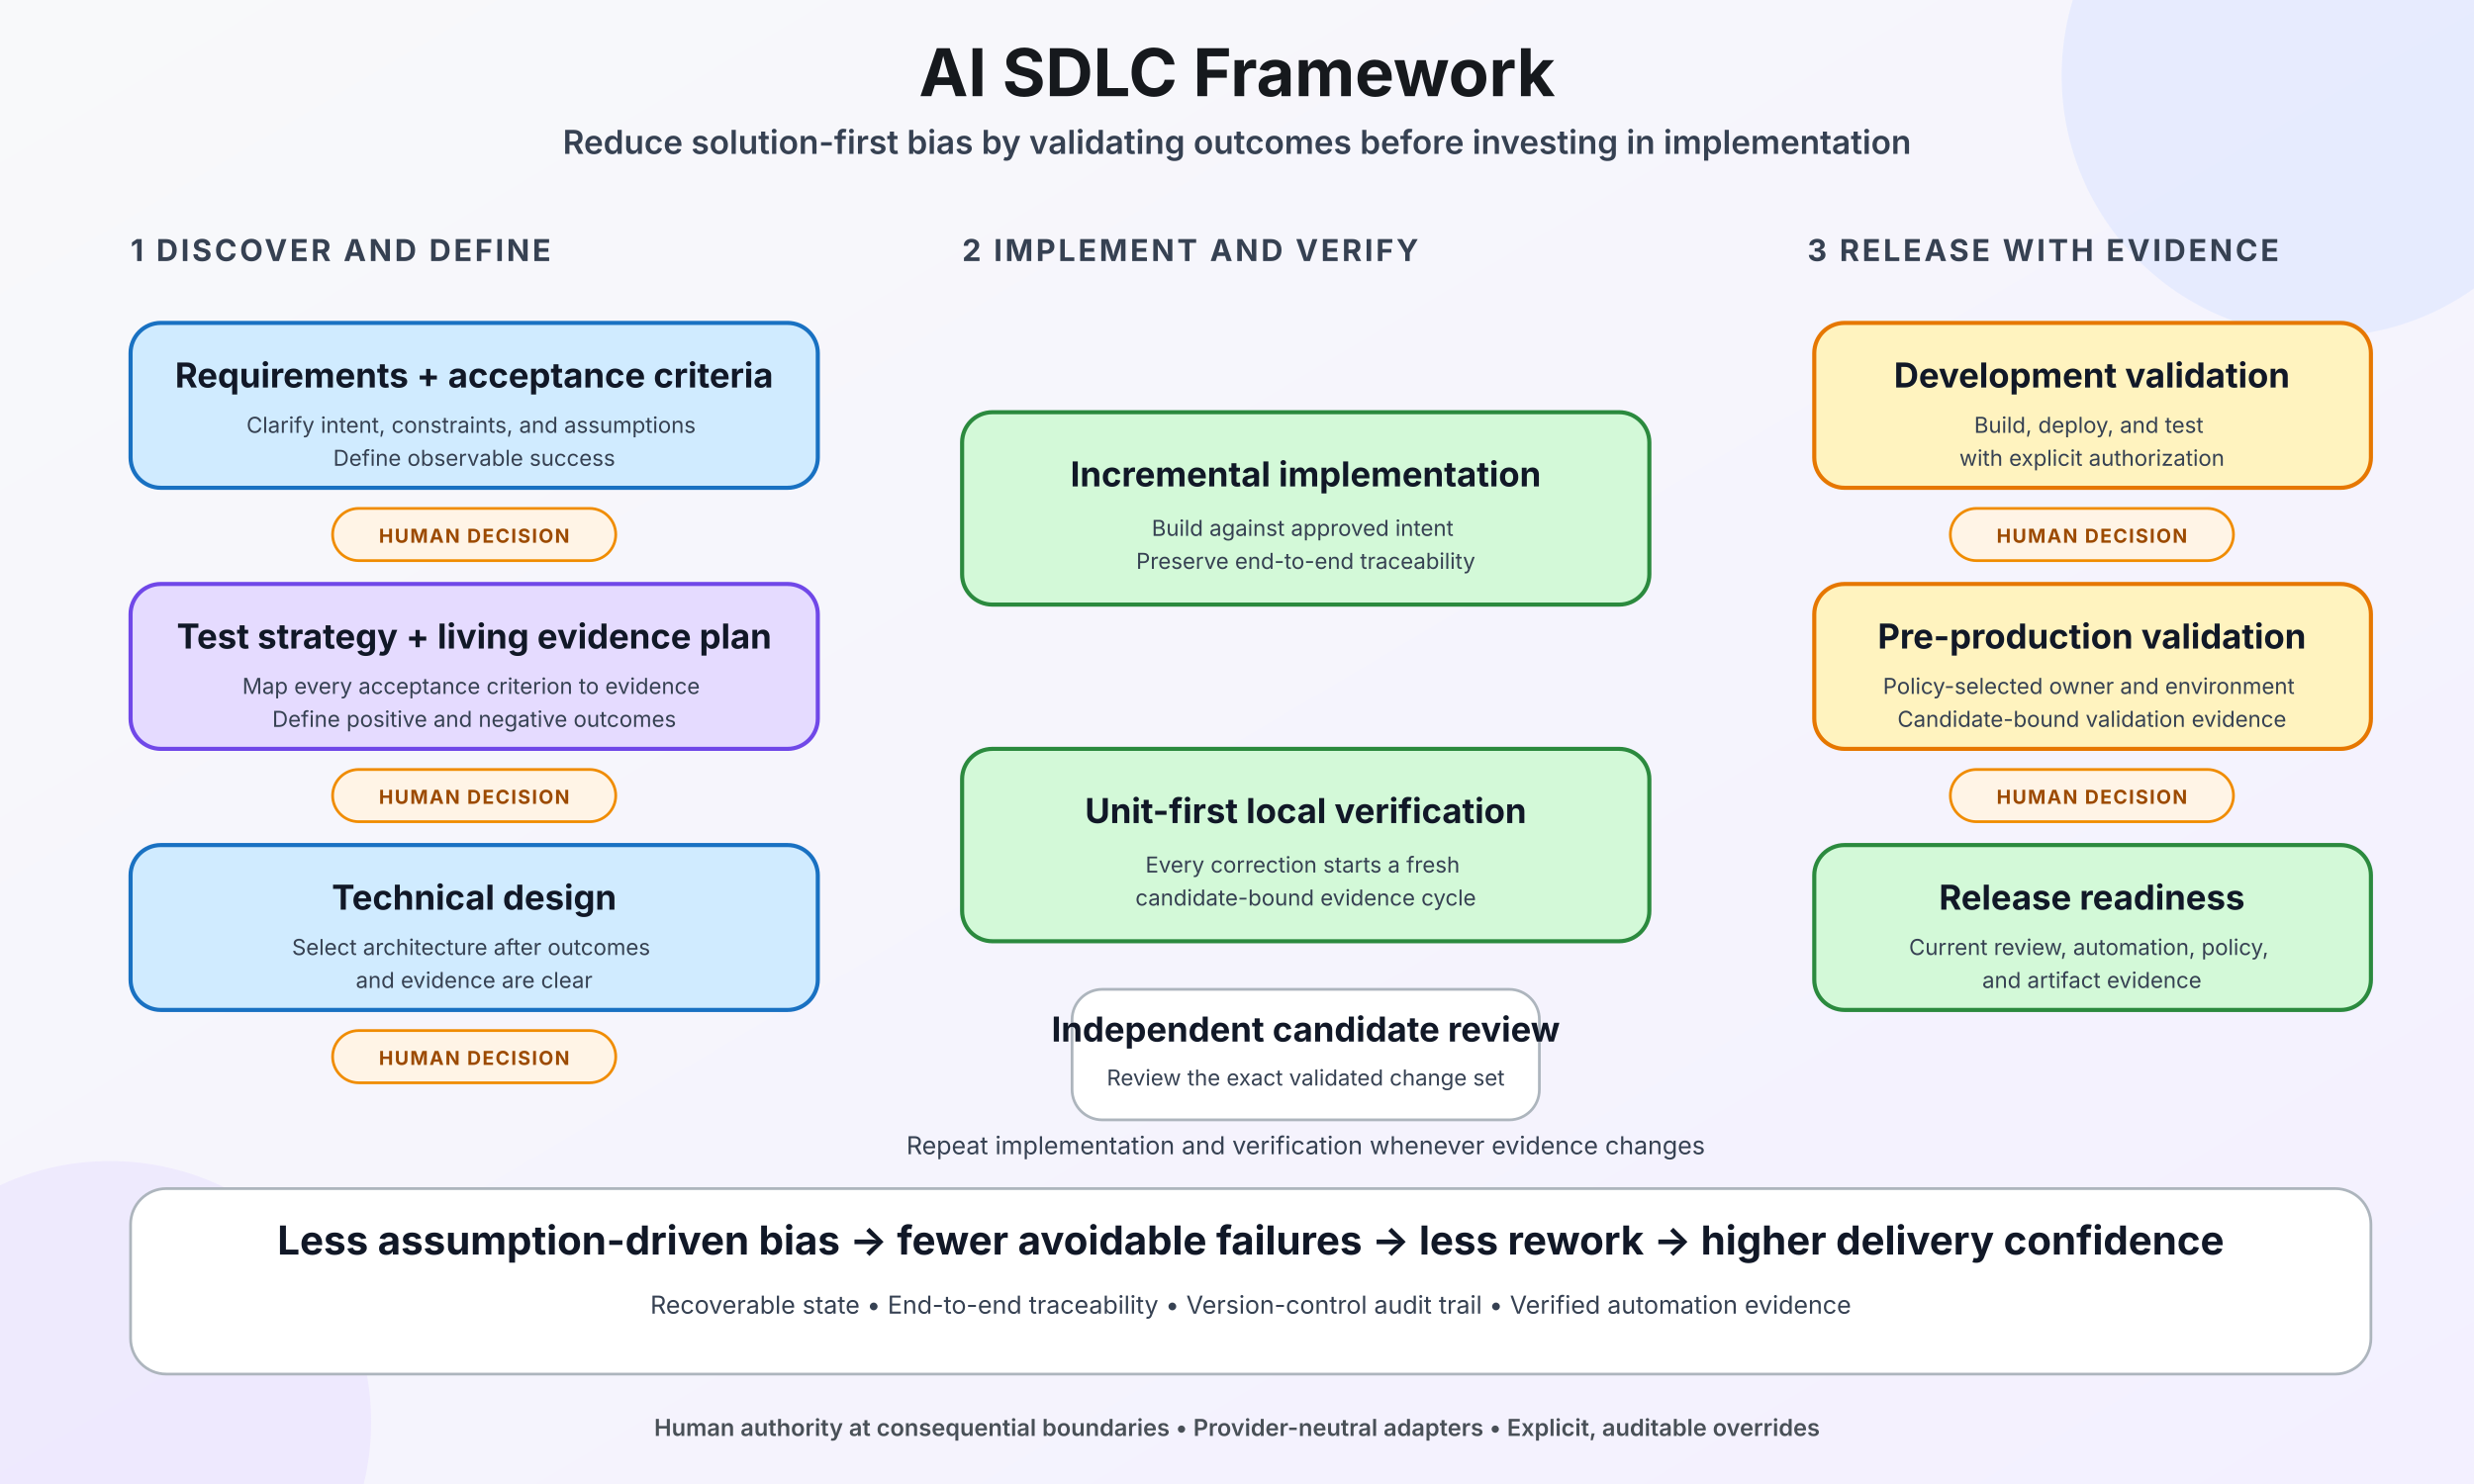
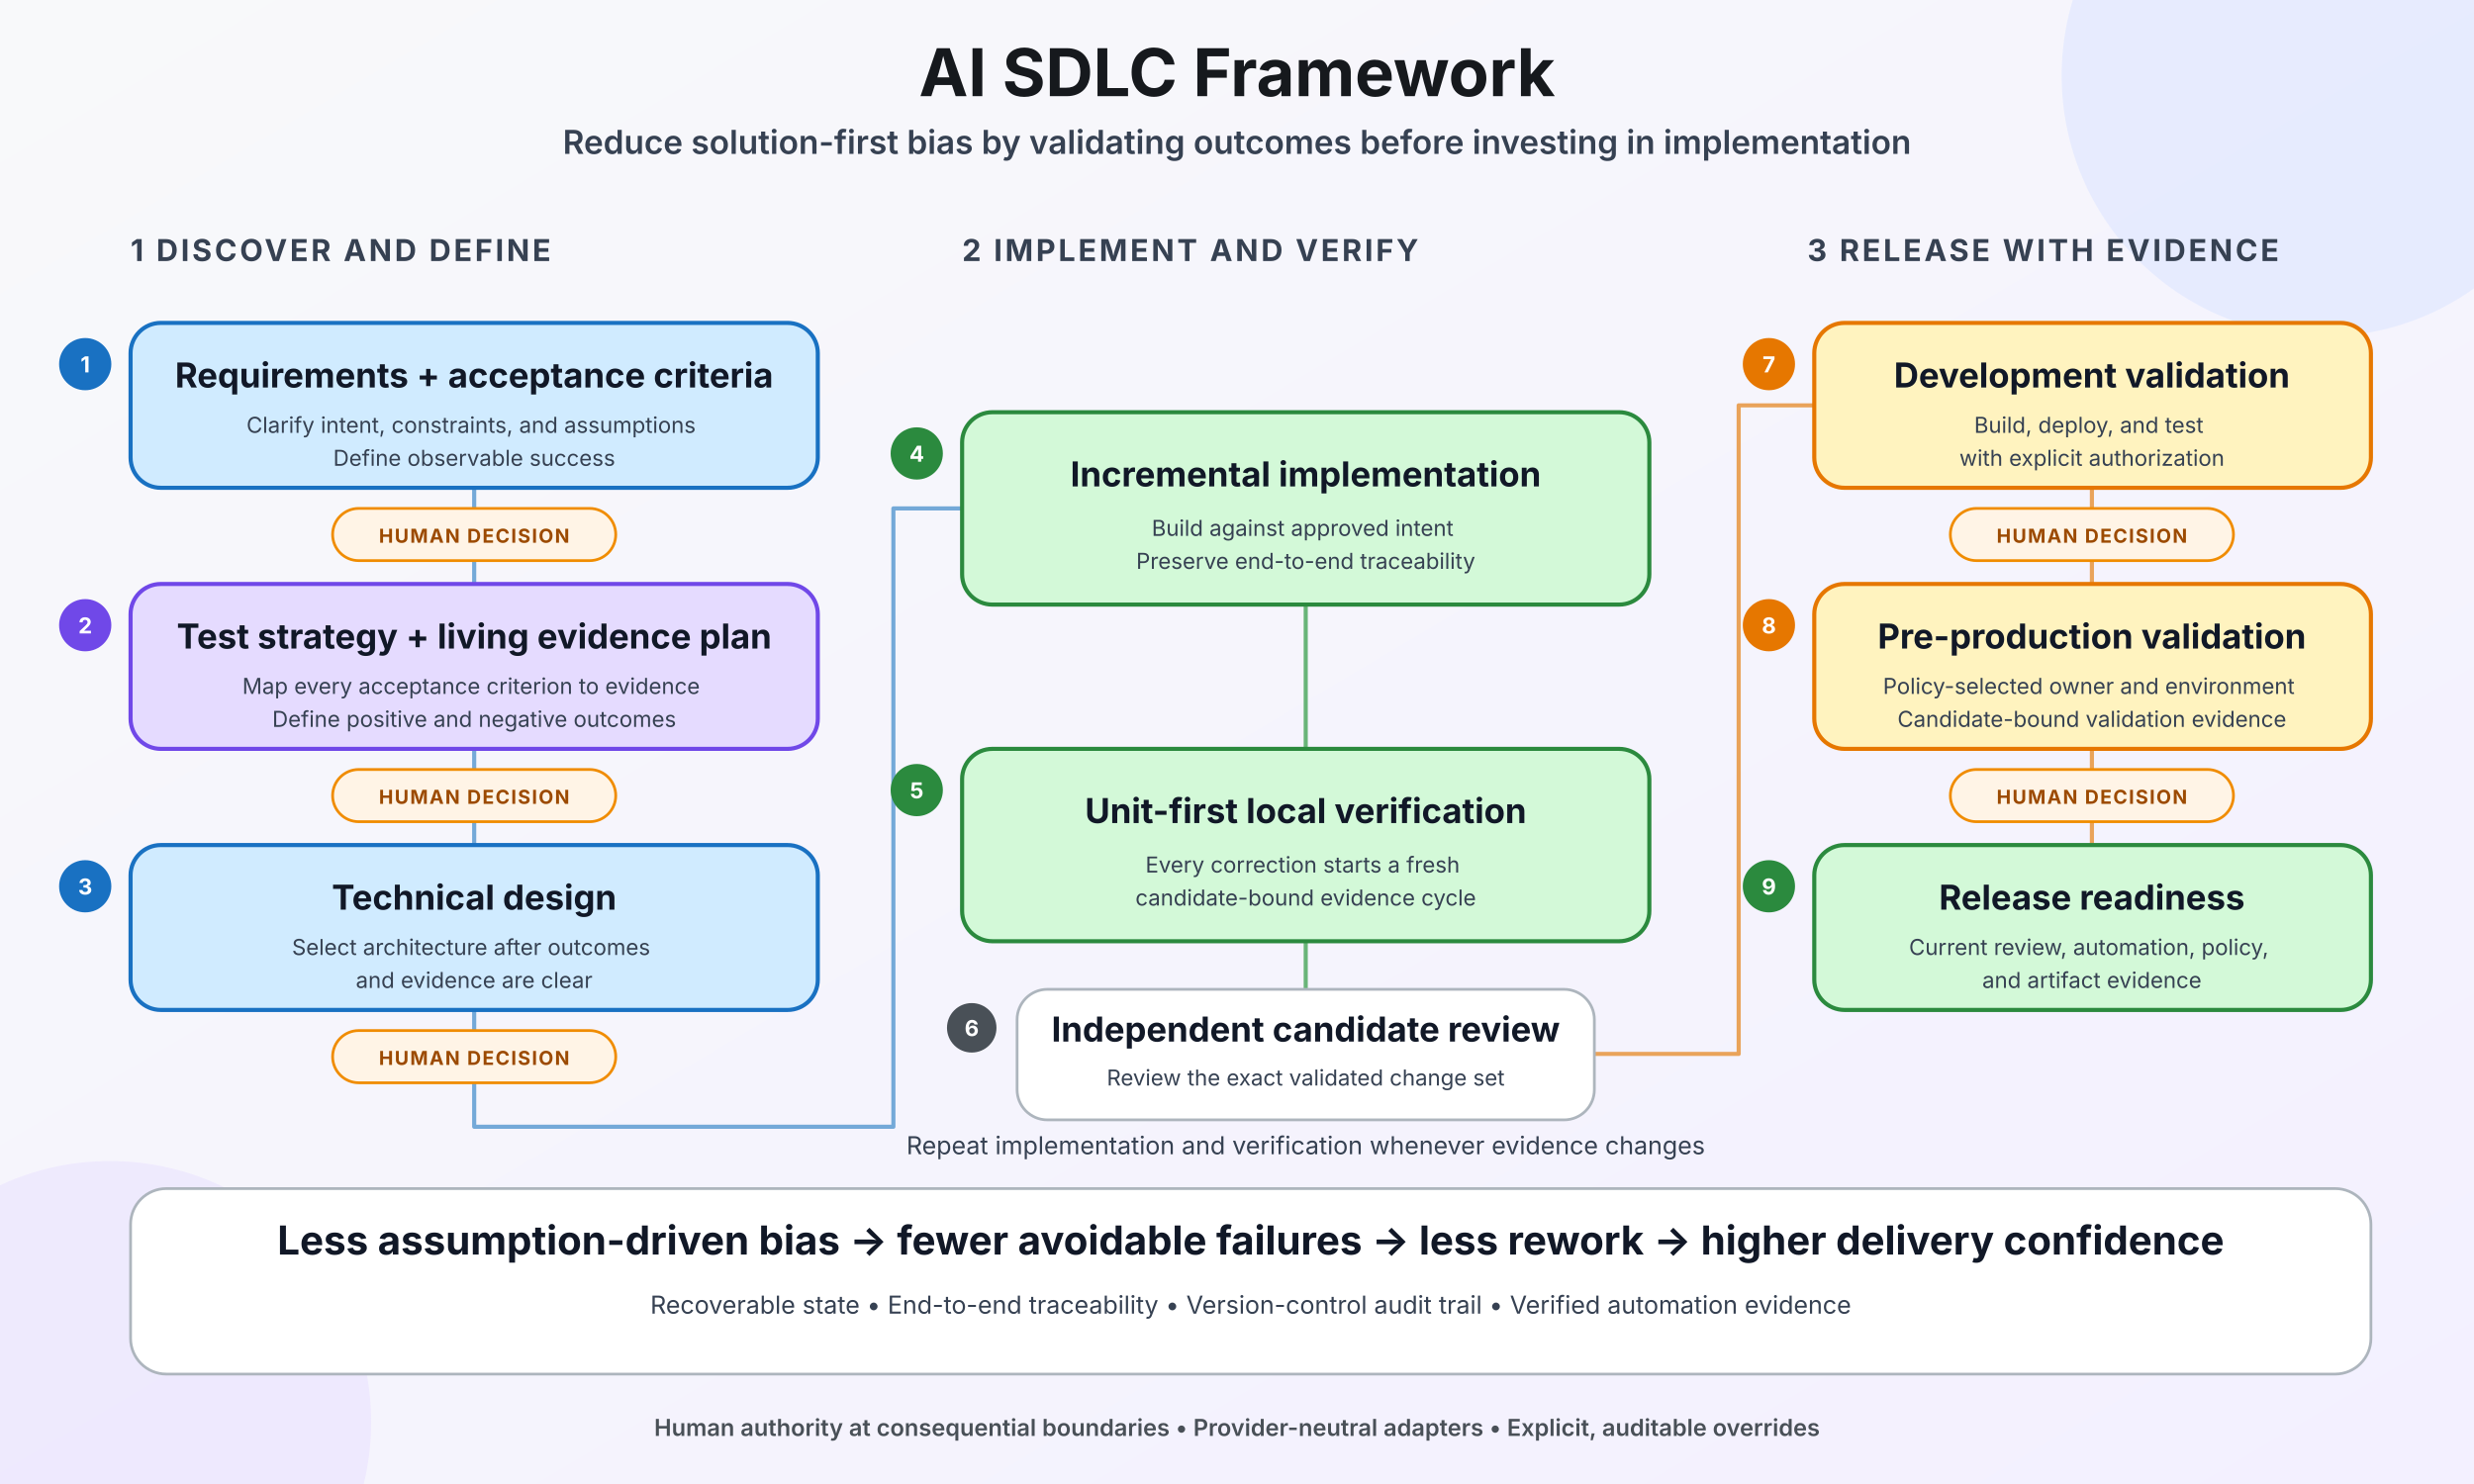
<svg xmlns="http://www.w3.org/2000/svg" width="1800" height="1080" viewBox="0 0 1800 1080" role="img" aria-labelledby="title desc">
  <defs>
    <linearGradient id="background" x1="0" y1="0" x2="1" y2="1">
      <stop offset="0" stop-color="#f8f9fa" />
      <stop offset="1" stop-color="#f3f0ff" />
    </linearGradient>
    <style>
      .title { font: 700 48px Inter, Arial, sans-serif; fill: #16191d; text-anchor: middle; }
      .subtitle { font: 600 24px Inter, Arial, sans-serif; fill: #364152; text-anchor: middle; }
      .section { font: 700 22px Inter, Arial, sans-serif; fill: #364152; letter-spacing: 2px; }
      .box-title { font: 700 25px Inter, Arial, sans-serif; fill: #111827; text-anchor: middle; }
      .box-copy { font: 16px Inter, Arial, sans-serif; fill: #364152; text-anchor: middle; }
      .gate { font: 700 14px Inter, Arial, sans-serif; fill: #9c4a00; text-anchor: middle; letter-spacing: 1px; }
      .outcome { font: 700 29px Inter, Arial, sans-serif; fill: #111827; text-anchor: middle; }
      .support { font: 18px Inter, Arial, sans-serif; fill: #364152; text-anchor: middle; }
      .footer { font: 600 17px Inter, Arial, sans-serif; fill: #495057; text-anchor: middle; }
+       .step { font: 700 16px Inter, Arial, sans-serif; fill: #ffffff; text-anchor: middle; }
      .define { fill: #d0ebff; stroke: #1971c2; stroke-width: 3; }
      .test { fill: #e5dbff; stroke: #7048e8; stroke-width: 3; }
      .build { fill: #d3f9d8; stroke: #2b8a3e; stroke-width: 3; }
      .release { fill: #fff3bf; stroke: #e67700; stroke-width: 3; }
      .neutral { fill: #ffffff; stroke: #adb5bd; stroke-width: 2; }
      .decision { fill: #fff4e6; stroke: #f08c00; stroke-width: 2; }
+       .connector-blue { fill: none; stroke: #74a9d8; stroke-width: 3; stroke-linecap: round; stroke-linejoin: round; }
+       .connector-green { fill: none; stroke: #69b578; stroke-width: 3; stroke-linecap: round; stroke-linejoin: round; }
+       .connector-orange { fill: none; stroke: #e9a35a; stroke-width: 3; stroke-linecap: round; stroke-linejoin: round; }
    </style>
  </defs>
  <rect width="1800" height="1080" fill="url(#background)" />
  <circle cx="1690" cy="55" r="190" fill="#dbe4ff" opacity="0.55" />
  <circle cx="80" cy="1035" r="190" fill="#e5dbff" opacity="0.45" />
  <text x="900" y="70" class="title">AI SDLC Framework</text>
  <text x="900" y="112" class="subtitle">Reduce solution-first bias by validating outcomes before investing in implementation</text>
  <text x="95" y="190" class="section">1  DISCOVER AND DEFINE</text>
  <text x="700" y="190" class="section">2  IMPLEMENT AND VERIFY</text>
  <text x="1315" y="190" class="section">3  RELEASE WITH EVIDENCE</text>
+   <path d="M345 355 L345 370 M345 408 L345 425 M345 545 L345 560 M345 598 L345 615 M345 735 L345 750 M345 788 L345 820 L650 820 L650 370 L700 370" class="connector-blue" />
+   <path d="M950 440 L950 545 M950 685 L950 720" class="connector-green" />
+   <path d="M1120 767 L1265 767 L1265 295 L1320 295" class="connector-orange" />
+   <path d="M1522 355 L1522 370 M1522 408 L1522 425 M1522 545 L1522 560 M1522 598 L1522 615" class="connector-orange" />
  <rect x="95" y="235" width="500" height="120" rx="22" class="define" />
+   <circle cx="62" cy="265" r="19" fill="#1971c2" />
+   <text x="62" y="271" class="step">1</text>
  <text x="345" y="282" class="box-title">Requirements + acceptance criteria</text>
  <text x="345" y="315" class="box-copy">
    <tspan x="345">Clarify intent, constraints, and assumptions</tspan>
    <tspan x="345" dy="24">Define observable success</tspan>
  </text>
  <rect x="242" y="370" width="206" height="38" rx="19" class="decision" />
  <text x="345" y="395" class="gate">HUMAN DECISION</text>
  <rect x="95" y="425" width="500" height="120" rx="22" class="test" />
+   <circle cx="62" cy="455" r="19" fill="#7048e8" />
+   <text x="62" y="461" class="step">2</text>
  <text x="345" y="472" class="box-title">Test strategy + living evidence plan</text>
  <text x="345" y="505" class="box-copy">
    <tspan x="345">Map every acceptance criterion to evidence</tspan>
    <tspan x="345" dy="24">Define positive and negative outcomes</tspan>
  </text>
  <rect x="242" y="560" width="206" height="38" rx="19" class="decision" />
  <text x="345" y="585" class="gate">HUMAN DECISION</text>
  <rect x="95" y="615" width="500" height="120" rx="22" class="define" />
+   <circle cx="62" cy="645" r="19" fill="#1971c2" />
+   <text x="62" y="651" class="step">3</text>
  <text x="345" y="662" class="box-title">Technical design</text>
  <text x="345" y="695" class="box-copy">
    <tspan x="345">Select architecture after outcomes</tspan>
    <tspan x="345" dy="24">and evidence are clear</tspan>
  </text>
  <rect x="242" y="750" width="206" height="38" rx="19" class="decision" />
  <text x="345" y="775" class="gate">HUMAN DECISION</text>
  <rect x="700" y="300" width="500" height="140" rx="22" class="build" />
+   <circle cx="667" cy="330" r="19" fill="#2b8a3e" />
+   <text x="667" y="336" class="step">4</text>
  <text x="950" y="354" class="box-title">Incremental implementation</text>
  <text x="950" y="390" class="box-copy">
    <tspan x="950">Build against approved intent</tspan>
    <tspan x="950" dy="24">Preserve end-to-end traceability</tspan>
  </text>
  <rect x="700" y="545" width="500" height="140" rx="22" class="build" />
+   <circle cx="667" cy="575" r="19" fill="#2b8a3e" />
+   <text x="667" y="581" class="step">5</text>
  <text x="950" y="599" class="box-title">Unit-first local verification</text>
  <text x="950" y="635" class="box-copy">
    <tspan x="950">Every correction starts a fresh</tspan>
    <tspan x="950" dy="24">candidate-bound evidence cycle</tspan>
  </text>
-   <rect x="780" y="720" width="340" height="95" rx="22" class="neutral" />
+   <rect x="740" y="720" width="420" height="95" rx="22" class="neutral" />
+   <circle cx="707" cy="748" r="18" fill="#495057" />
+   <text x="707" y="754" class="step">6</text>
  <text x="950" y="758" class="box-title">Independent candidate review</text>
  <text x="950" y="790" class="box-copy">Review the exact validated change set</text>
  <text x="950" y="840" class="support">Repeat implementation and verification whenever evidence changes</text>
  <rect x="1320" y="235" width="405" height="120" rx="22" class="release" />
+   <circle cx="1287" cy="265" r="19" fill="#e67700" />
+   <text x="1287" y="271" class="step">7</text>
  <text x="1522" y="282" class="box-title">Development validation</text>
  <text x="1522" y="315" class="box-copy">
    <tspan x="1522">Build, deploy, and test</tspan>
    <tspan x="1522" dy="24">with explicit authorization</tspan>
  </text>
  <rect x="1419" y="370" width="206" height="38" rx="19" class="decision" />
  <text x="1522" y="395" class="gate">HUMAN DECISION</text>
  <rect x="1320" y="425" width="405" height="120" rx="22" class="release" />
+   <circle cx="1287" cy="455" r="19" fill="#e67700" />
+   <text x="1287" y="461" class="step">8</text>
  <text x="1522" y="472" class="box-title">Pre-production validation</text>
  <text x="1522" y="505" class="box-copy">
    <tspan x="1522">Policy-selected owner and environment</tspan>
    <tspan x="1522" dy="24">Candidate-bound validation evidence</tspan>
  </text>
  <rect x="1419" y="560" width="206" height="38" rx="19" class="decision" />
  <text x="1522" y="585" class="gate">HUMAN DECISION</text>
  <rect x="1320" y="615" width="405" height="120" rx="22" class="build" />
+   <circle cx="1287" cy="645" r="19" fill="#2b8a3e" />
+   <text x="1287" y="651" class="step">9</text>
  <text x="1522" y="662" class="box-title">Release readiness</text>
  <text x="1522" y="695" class="box-copy">
    <tspan x="1522">Current review, automation, policy,</tspan>
    <tspan x="1522" dy="24">and artifact evidence</tspan>
  </text>
  <rect x="95" y="865" width="1630" height="135" rx="26" class="neutral" />
  <text x="910" y="913" class="outcome">Less assumption-driven bias  →  fewer avoidable failures  →  less rework  →  higher delivery confidence</text>
  <text x="910" y="956" class="support">Recoverable state  •  End-to-end traceability  •  Version-control audit trail  •  Verified automation evidence</text>
  <text x="900" y="1045" class="footer">Human authority at consequential boundaries  •  Provider-neutral adapters  •  Explicit, auditable overrides</text>
</svg>
